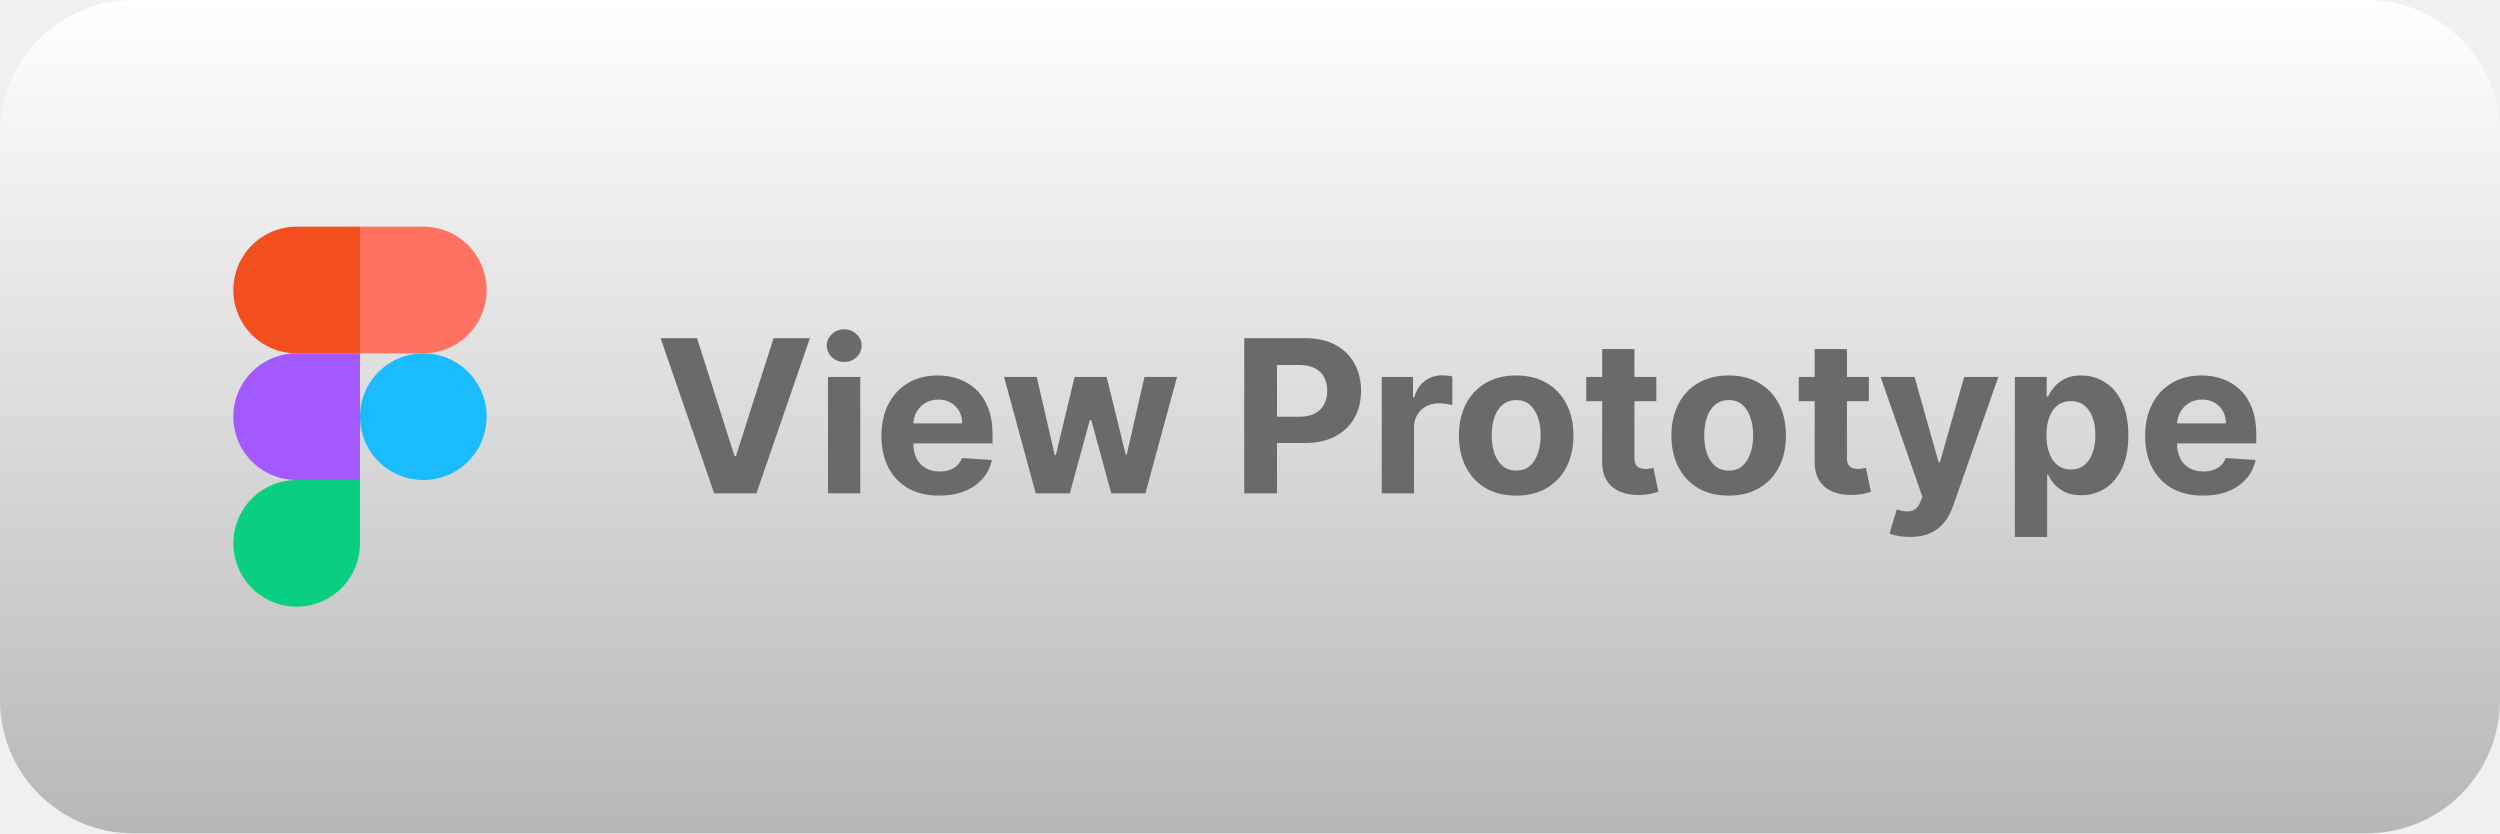
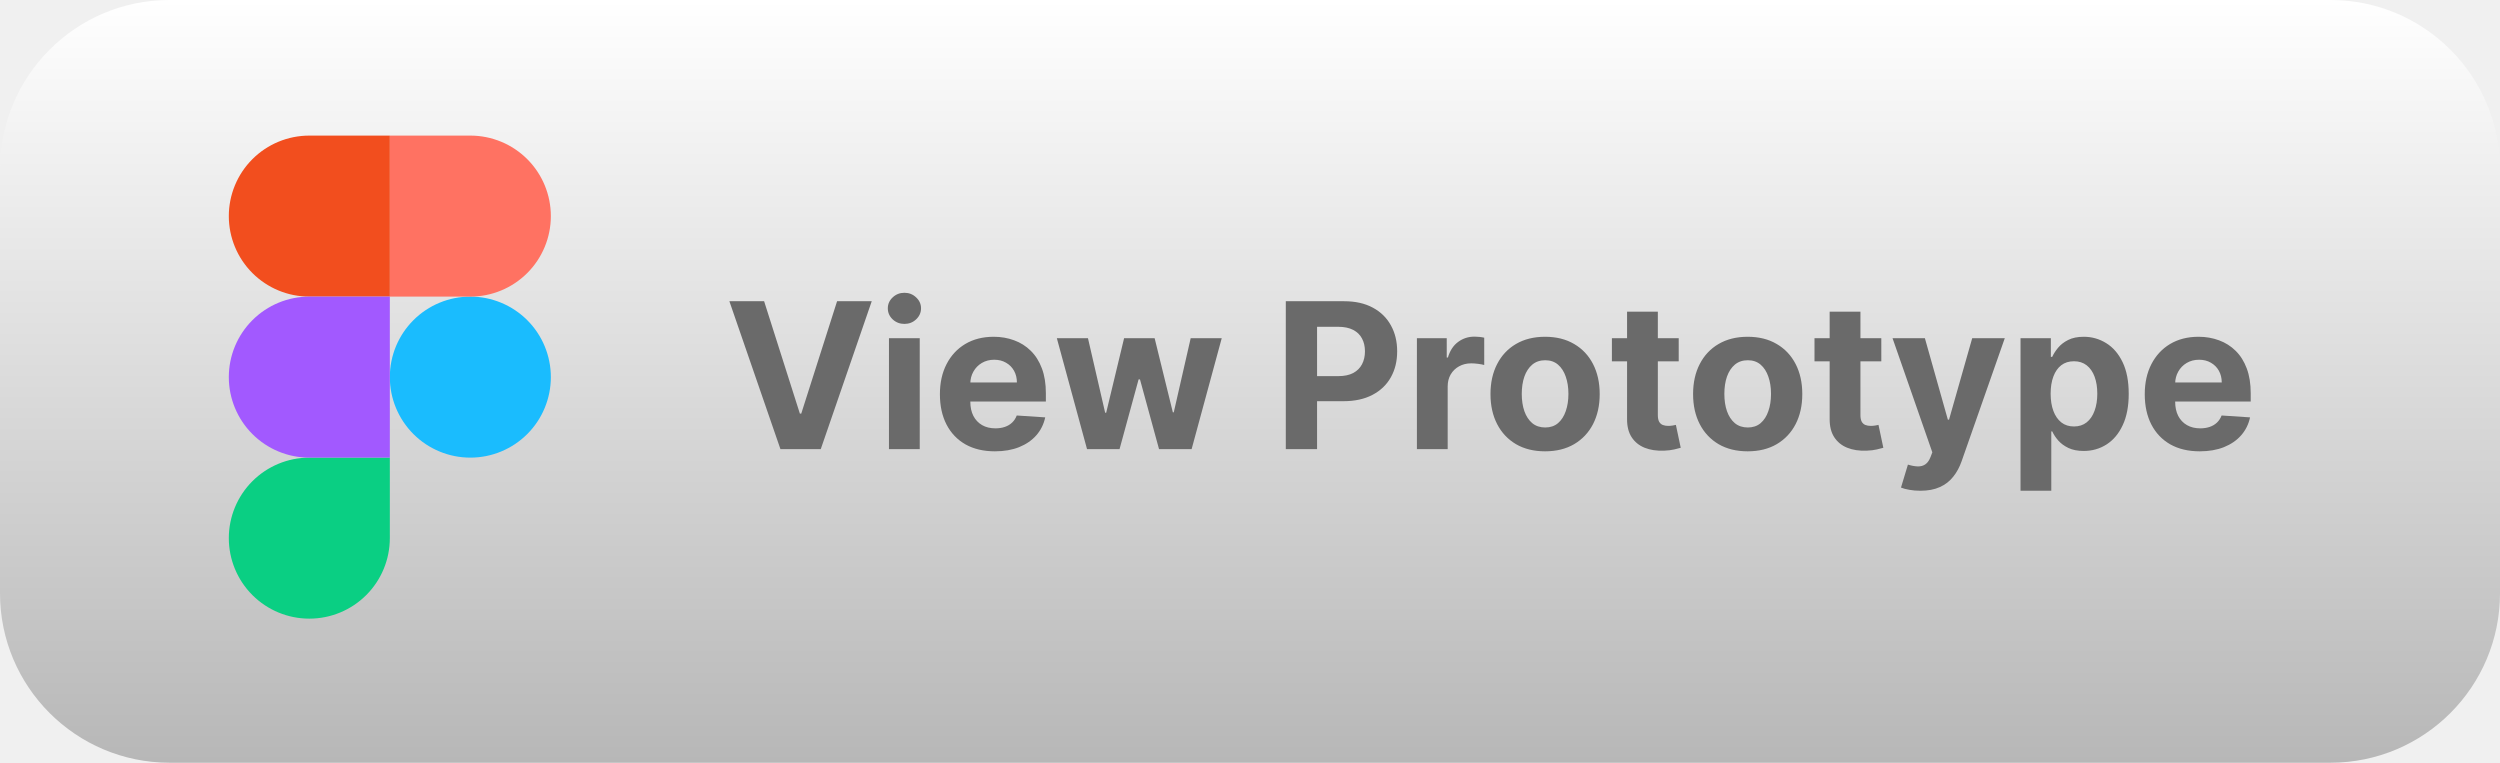
- <svg xmlns="http://www.w3.org/2000/svg" width="375" height="125" viewBox="0 0 375 125" fill="none">
-   <g clip-path="url(#clip0_503_767)">
-     <path d="M0 20C0 8.954 8.954 0 20 0H355C366.046 0 375 8.954 375 20V105C375 116.046 366.046 125 355 125H20C8.954 125 0 116.046 0 105V20Z" fill="url(#paint0_linear_503_767)" />
-     <path d="M104.555 50.727L110.18 68.409H110.396L116.033 50.727H121.487L113.464 74H107.124L99.09 50.727H104.555ZM124.197 74V56.545H129.038V74H124.197ZM126.629 54.295C125.91 54.295 125.292 54.057 124.777 53.58C124.269 53.095 124.016 52.515 124.016 51.841C124.016 51.174 124.269 50.602 124.777 50.125C125.292 49.64 125.91 49.398 126.629 49.398C127.349 49.398 127.963 49.64 128.47 50.125C128.985 50.602 129.243 51.174 129.243 51.841C129.243 52.515 128.985 53.095 128.47 53.58C127.963 54.057 127.349 54.295 126.629 54.295ZM140.871 74.341C139.075 74.341 137.53 73.977 136.234 73.25C134.946 72.515 133.954 71.477 133.257 70.136C132.56 68.788 132.212 67.193 132.212 65.352C132.212 63.557 132.56 61.981 133.257 60.625C133.954 59.269 134.935 58.212 136.2 57.455C137.473 56.697 138.965 56.318 140.678 56.318C141.829 56.318 142.901 56.504 143.893 56.875C144.893 57.239 145.765 57.788 146.507 58.523C147.257 59.258 147.84 60.182 148.257 61.295C148.674 62.401 148.882 63.697 148.882 65.182V66.511H134.143V63.511H144.325C144.325 62.814 144.174 62.197 143.871 61.659C143.568 61.121 143.147 60.701 142.609 60.398C142.079 60.087 141.462 59.932 140.757 59.932C140.022 59.932 139.371 60.102 138.803 60.443C138.242 60.776 137.803 61.227 137.484 61.795C137.166 62.356 137.003 62.981 136.996 63.67V66.523C136.996 67.386 137.155 68.133 137.473 68.761C137.799 69.39 138.257 69.875 138.848 70.216C139.439 70.557 140.14 70.727 140.95 70.727C141.488 70.727 141.981 70.651 142.428 70.5C142.875 70.349 143.257 70.121 143.575 69.818C143.893 69.515 144.136 69.144 144.303 68.704L148.78 69C148.553 70.076 148.087 71.015 147.382 71.818C146.685 72.614 145.784 73.235 144.678 73.682C143.579 74.121 142.31 74.341 140.871 74.341ZM155.359 74L150.609 56.545H155.507L158.212 68.273H158.371L161.189 56.545H165.996L168.859 68.204H169.007L171.666 56.545H176.553L171.814 74H166.689L163.689 63.023H163.473L160.473 74H155.359ZM186.632 74V50.727H195.814C197.579 50.727 199.083 51.064 200.325 51.739C201.568 52.405 202.515 53.333 203.166 54.523C203.825 55.705 204.155 57.068 204.155 58.614C204.155 60.159 203.821 61.523 203.155 62.705C202.488 63.886 201.522 64.807 200.257 65.466C199 66.125 197.477 66.454 195.689 66.454H189.837V62.511H194.893C195.84 62.511 196.621 62.349 197.234 62.023C197.856 61.689 198.318 61.231 198.621 60.648C198.931 60.057 199.087 59.379 199.087 58.614C199.087 57.841 198.931 57.167 198.621 56.591C198.318 56.008 197.856 55.557 197.234 55.239C196.613 54.913 195.825 54.75 194.871 54.75H191.553V74H186.632ZM207.26 74V56.545H211.953V59.591H212.135C212.453 58.508 212.987 57.689 213.737 57.136C214.487 56.576 215.351 56.295 216.328 56.295C216.571 56.295 216.832 56.311 217.112 56.341C217.393 56.371 217.639 56.413 217.851 56.466V60.761C217.624 60.693 217.309 60.633 216.908 60.58C216.506 60.526 216.139 60.5 215.805 60.5C215.093 60.5 214.457 60.655 213.896 60.966C213.343 61.269 212.904 61.693 212.578 62.239C212.26 62.784 212.101 63.413 212.101 64.125V74H207.26ZM227.428 74.341C225.662 74.341 224.136 73.966 222.848 73.216C221.568 72.458 220.579 71.405 219.882 70.057C219.185 68.701 218.837 67.129 218.837 65.341C218.837 63.538 219.185 61.962 219.882 60.614C220.579 59.258 221.568 58.205 222.848 57.455C224.136 56.697 225.662 56.318 227.428 56.318C229.193 56.318 230.715 56.697 231.996 57.455C233.284 58.205 234.276 59.258 234.973 60.614C235.67 61.962 236.018 63.538 236.018 65.341C236.018 67.129 235.67 68.701 234.973 70.057C234.276 71.405 233.284 72.458 231.996 73.216C230.715 73.966 229.193 74.341 227.428 74.341ZM227.45 70.591C228.253 70.591 228.924 70.364 229.462 69.909C230 69.447 230.405 68.818 230.678 68.023C230.958 67.227 231.098 66.322 231.098 65.307C231.098 64.292 230.958 63.386 230.678 62.591C230.405 61.795 230 61.167 229.462 60.705C228.924 60.242 228.253 60.011 227.45 60.011C226.64 60.011 225.958 60.242 225.405 60.705C224.859 61.167 224.446 61.795 224.166 62.591C223.893 63.386 223.757 64.292 223.757 65.307C223.757 66.322 223.893 67.227 224.166 68.023C224.446 68.818 224.859 69.447 225.405 69.909C225.958 70.364 226.64 70.591 227.45 70.591ZM248.45 56.545V60.182H237.939V56.545H248.45ZM240.325 52.364H245.166V68.636C245.166 69.083 245.234 69.432 245.371 69.682C245.507 69.924 245.696 70.095 245.939 70.193C246.189 70.292 246.477 70.341 246.803 70.341C247.03 70.341 247.257 70.322 247.484 70.284C247.712 70.239 247.886 70.204 248.007 70.182L248.768 73.784C248.526 73.86 248.185 73.947 247.746 74.046C247.306 74.151 246.772 74.216 246.143 74.239C244.977 74.284 243.954 74.129 243.075 73.773C242.204 73.417 241.526 72.864 241.041 72.114C240.556 71.364 240.318 70.417 240.325 69.273V52.364ZM259.303 74.341C257.537 74.341 256.011 73.966 254.723 73.216C253.443 72.458 252.454 71.405 251.757 70.057C251.06 68.701 250.712 67.129 250.712 65.341C250.712 63.538 251.06 61.962 251.757 60.614C252.454 59.258 253.443 58.205 254.723 57.455C256.011 56.697 257.537 56.318 259.303 56.318C261.068 56.318 262.59 56.697 263.871 57.455C265.159 58.205 266.151 59.258 266.848 60.614C267.545 61.962 267.893 63.538 267.893 65.341C267.893 67.129 267.545 68.701 266.848 70.057C266.151 71.405 265.159 72.458 263.871 73.216C262.59 73.966 261.068 74.341 259.303 74.341ZM259.325 70.591C260.128 70.591 260.799 70.364 261.337 69.909C261.875 69.447 262.28 68.818 262.553 68.023C262.833 67.227 262.973 66.322 262.973 65.307C262.973 64.292 262.833 63.386 262.553 62.591C262.28 61.795 261.875 61.167 261.337 60.705C260.799 60.242 260.128 60.011 259.325 60.011C258.515 60.011 257.833 60.242 257.28 60.705C256.734 61.167 256.321 61.795 256.041 62.591C255.768 63.386 255.632 64.292 255.632 65.307C255.632 66.322 255.768 67.227 256.041 68.023C256.321 68.818 256.734 69.447 257.28 69.909C257.833 70.364 258.515 70.591 259.325 70.591ZM280.325 56.545V60.182H269.814V56.545H280.325ZM272.2 52.364H277.041V68.636C277.041 69.083 277.109 69.432 277.246 69.682C277.382 69.924 277.571 70.095 277.814 70.193C278.064 70.292 278.352 70.341 278.678 70.341C278.905 70.341 279.132 70.322 279.359 70.284C279.587 70.239 279.761 70.204 279.882 70.182L280.643 73.784C280.401 73.86 280.06 73.947 279.621 74.046C279.181 74.151 278.647 74.216 278.018 74.239C276.852 74.284 275.829 74.129 274.95 73.773C274.079 73.417 273.401 72.864 272.916 72.114C272.431 71.364 272.193 70.417 272.2 69.273V52.364ZM286.467 80.546C285.854 80.546 285.278 80.496 284.74 80.398C284.21 80.307 283.77 80.189 283.422 80.046L284.513 76.432C285.081 76.606 285.592 76.701 286.047 76.716C286.509 76.731 286.907 76.625 287.24 76.398C287.581 76.171 287.857 75.784 288.07 75.239L288.354 74.5L282.092 56.545H287.183L290.797 69.364H290.979L294.626 56.545H299.751L292.967 75.886C292.642 76.826 292.198 77.644 291.638 78.341C291.085 79.046 290.384 79.587 289.536 79.966C288.687 80.352 287.664 80.546 286.467 80.546ZM302.229 80.546V56.545H307.001V59.477H307.217C307.429 59.008 307.736 58.53 308.138 58.045C308.547 57.553 309.077 57.144 309.729 56.818C310.388 56.485 311.206 56.318 312.183 56.318C313.456 56.318 314.63 56.651 315.706 57.318C316.782 57.977 317.642 58.974 318.286 60.307C318.929 61.633 319.251 63.295 319.251 65.296C319.251 67.242 318.937 68.886 318.308 70.227C317.687 71.561 316.839 72.572 315.763 73.261C314.695 73.943 313.498 74.284 312.172 74.284C311.232 74.284 310.433 74.129 309.774 73.818C309.123 73.508 308.589 73.117 308.172 72.648C307.755 72.171 307.437 71.689 307.217 71.204H307.07V80.546H302.229ZM306.967 65.273C306.967 66.311 307.111 67.216 307.399 67.989C307.687 68.761 308.104 69.364 308.649 69.796C309.195 70.22 309.857 70.432 310.638 70.432C311.426 70.432 312.092 70.216 312.638 69.784C313.183 69.345 313.596 68.739 313.876 67.966C314.164 67.186 314.308 66.288 314.308 65.273C314.308 64.265 314.168 63.379 313.888 62.614C313.607 61.849 313.195 61.25 312.649 60.818C312.104 60.386 311.433 60.17 310.638 60.17C309.85 60.17 309.183 60.379 308.638 60.795C308.1 61.212 307.687 61.803 307.399 62.568C307.111 63.333 306.967 64.235 306.967 65.273ZM330.433 74.341C328.638 74.341 327.092 73.977 325.797 73.25C324.509 72.515 323.517 71.477 322.82 70.136C322.123 68.788 321.774 67.193 321.774 65.352C321.774 63.557 322.123 61.981 322.82 60.625C323.517 59.269 324.498 58.212 325.763 57.455C327.036 56.697 328.528 56.318 330.24 56.318C331.392 56.318 332.464 56.504 333.456 56.875C334.456 57.239 335.327 57.788 336.07 58.523C336.82 59.258 337.403 60.182 337.82 61.295C338.236 62.401 338.445 63.697 338.445 65.182V66.511H323.706V63.511H333.888C333.888 62.814 333.736 62.197 333.433 61.659C333.13 61.121 332.71 60.701 332.172 60.398C331.642 60.087 331.024 59.932 330.32 59.932C329.585 59.932 328.933 60.102 328.365 60.443C327.804 60.776 327.365 61.227 327.047 61.795C326.729 62.356 326.566 62.981 326.558 63.67V66.523C326.558 67.386 326.717 68.133 327.036 68.761C327.361 69.39 327.82 69.875 328.411 70.216C329.001 70.557 329.702 70.727 330.513 70.727C331.051 70.727 331.543 70.651 331.99 70.5C332.437 70.349 332.82 70.121 333.138 69.818C333.456 69.515 333.698 69.144 333.865 68.704L338.342 69C338.115 70.076 337.649 71.015 336.945 71.818C336.248 72.614 335.346 73.235 334.24 73.682C333.142 74.121 331.873 74.341 330.433 74.341Z" fill="#6A6A6A" />
-     <path d="M54 62.5C54 59.98 55.001 57.564 56.782 55.782C58.564 54.001 60.98 53 63.5 53C66.02 53 68.436 54.001 70.218 55.782C71.999 57.564 73 59.98 73 62.5C73 65.02 71.999 67.436 70.218 69.218C68.436 70.999 66.02 72 63.5 72C60.98 72 58.564 70.999 56.782 69.218C55.001 67.436 54 65.02 54 62.5V62.5Z" fill="#1ABCFE" />
-     <path d="M35 81.5C35 78.98 36.001 76.564 37.782 74.782C39.564 73.001 41.98 72 44.5 72H54V81.5C54 84.02 52.999 86.436 51.218 88.218C49.436 89.999 47.02 91 44.5 91C41.98 91 39.564 89.999 37.782 88.218C36.001 86.436 35 84.02 35 81.5V81.5Z" fill="#0ACF83" />
-     <path d="M54 34V53H63.5C66.02 53 68.436 51.999 70.218 50.218C71.999 48.436 73 46.02 73 43.5C73 40.98 71.999 38.564 70.218 36.782C68.436 35.001 66.02 34 63.5 34H54Z" fill="#FF7262" />
-     <path d="M35 43.5C35 46.02 36.001 48.436 37.782 50.218C39.564 51.999 41.98 53 44.5 53H54V34H44.5C41.98 34 39.564 35.001 37.782 36.782C36.001 38.564 35 40.98 35 43.5V43.5Z" fill="#F24E1E" />
-     <path d="M35 62.5C35 65.02 36.001 67.436 37.782 69.218C39.564 70.999 41.98 72 44.5 72H54V53H44.5C41.98 53 39.564 54.001 37.782 55.782C36.001 57.564 35 59.98 35 62.5V62.5Z" fill="#A259FF" />
+ <svg xmlns="http://www.w3.org/2000/svg" width="295" height="90" viewBox="0 0 295 90" fill="none">
+   <g clip-path="url(#clip0_503_777)">
+     <path d="M0 20C0 8.954 8.954 0 20 0H275C286.046 0 295 8.954 295 20V70C295 81.046 286.046 90 275 90H20C8.954 90 0 81.046 0 70V20Z" fill="url(#paint0_linear_503_777)" />
+     <path d="M90.166 35.545L94.385 48.807H94.547L98.775 35.545H102.865L96.848 53H92.093L86.067 35.545H90.166ZM104.898 53V39.909H108.529V53H104.898ZM106.722 38.222C106.182 38.222 105.719 38.043 105.333 37.685C104.952 37.321 104.762 36.886 104.762 36.381C104.762 35.881 104.952 35.452 105.333 35.094C105.719 34.73 106.182 34.548 106.722 34.548C107.262 34.548 107.722 34.73 108.103 35.094C108.489 35.452 108.682 35.881 108.682 36.381C108.682 36.886 108.489 37.321 108.103 37.685C107.722 38.043 107.262 38.222 106.722 38.222ZM117.403 53.256C116.056 53.256 114.897 52.983 113.926 52.438C112.96 51.886 112.216 51.108 111.693 50.102C111.17 49.091 110.909 47.895 110.909 46.514C110.909 45.168 111.17 43.986 111.693 42.969C112.216 41.952 112.951 41.159 113.9 40.591C114.855 40.023 115.974 39.739 117.258 39.739C118.122 39.739 118.926 39.878 119.67 40.156C120.42 40.429 121.074 40.841 121.63 41.392C122.193 41.943 122.63 42.636 122.943 43.472C123.255 44.301 123.412 45.273 123.412 46.386V47.383H112.358V45.133H119.994C119.994 44.611 119.88 44.148 119.653 43.744C119.426 43.341 119.11 43.026 118.707 42.798C118.309 42.565 117.846 42.449 117.318 42.449C116.767 42.449 116.278 42.577 115.852 42.832C115.431 43.082 115.102 43.42 114.863 43.847C114.625 44.267 114.502 44.736 114.497 45.253V47.392C114.497 48.04 114.616 48.599 114.855 49.071C115.099 49.543 115.443 49.906 115.886 50.162C116.329 50.418 116.855 50.545 117.463 50.545C117.866 50.545 118.235 50.489 118.571 50.375C118.906 50.261 119.193 50.091 119.431 49.864C119.67 49.636 119.852 49.358 119.977 49.028L123.335 49.25C123.164 50.057 122.815 50.761 122.287 51.364C121.764 51.96 121.088 52.426 120.258 52.761C119.434 53.091 118.483 53.256 117.403 53.256ZM128.27 53L124.707 39.909H128.38L130.409 48.705H130.528L132.642 39.909H136.247L138.395 48.653H138.505L140.5 39.909H144.164L140.61 53H136.767L134.517 44.767H134.355L132.105 53H128.27ZM151.724 53V35.545H158.61C159.934 35.545 161.062 35.798 161.994 36.304C162.926 36.804 163.636 37.5 164.125 38.392C164.619 39.278 164.866 40.301 164.866 41.46C164.866 42.619 164.616 43.642 164.116 44.528C163.616 45.415 162.892 46.105 161.943 46.599C161 47.094 159.858 47.341 158.517 47.341H154.127V44.383H157.92C158.63 44.383 159.216 44.261 159.676 44.017C160.142 43.767 160.488 43.423 160.716 42.986C160.949 42.543 161.065 42.034 161.065 41.46C161.065 40.881 160.949 40.375 160.716 39.943C160.488 39.506 160.142 39.168 159.676 38.929C159.21 38.685 158.619 38.562 157.903 38.562H155.414V53H151.724ZM167.195 53V39.909H170.715V42.193H170.851C171.09 41.381 171.49 40.767 172.053 40.352C172.615 39.932 173.263 39.722 173.996 39.722C174.178 39.722 174.374 39.733 174.584 39.756C174.794 39.778 174.979 39.81 175.138 39.849V43.071C174.968 43.02 174.732 42.974 174.431 42.935C174.13 42.895 173.854 42.875 173.604 42.875C173.07 42.875 172.593 42.992 172.172 43.224C171.757 43.452 171.428 43.77 171.184 44.179C170.945 44.588 170.826 45.06 170.826 45.594V53H167.195ZM182.321 53.256C180.997 53.256 179.852 52.974 178.886 52.412C177.926 51.844 177.184 51.054 176.662 50.043C176.139 49.026 175.877 47.847 175.877 46.506C175.877 45.153 176.139 43.972 176.662 42.96C177.184 41.943 177.926 41.153 178.886 40.591C179.852 40.023 180.997 39.739 182.321 39.739C183.645 39.739 184.787 40.023 185.747 40.591C186.713 41.153 187.457 41.943 187.98 42.96C188.502 43.972 188.764 45.153 188.764 46.506C188.764 47.847 188.502 49.026 187.98 50.043C187.457 51.054 186.713 51.844 185.747 52.412C184.787 52.974 183.645 53.256 182.321 53.256ZM182.338 50.443C182.94 50.443 183.443 50.273 183.846 49.932C184.25 49.585 184.554 49.114 184.758 48.517C184.968 47.92 185.074 47.242 185.074 46.48C185.074 45.719 184.968 45.04 184.758 44.443C184.554 43.847 184.25 43.375 183.846 43.028C183.443 42.682 182.94 42.508 182.338 42.508C181.73 42.508 181.218 42.682 180.804 43.028C180.395 43.375 180.085 43.847 179.875 44.443C179.67 45.04 179.568 45.719 179.568 46.48C179.568 47.242 179.67 47.92 179.875 48.517C180.085 49.114 180.395 49.585 180.804 49.932C181.218 50.273 181.73 50.443 182.338 50.443ZM198.088 39.909V42.636H190.204V39.909H198.088ZM191.994 36.773H195.625V48.977C195.625 49.312 195.676 49.574 195.778 49.761C195.88 49.943 196.022 50.071 196.204 50.145C196.392 50.219 196.608 50.256 196.852 50.256C197.022 50.256 197.193 50.242 197.363 50.213C197.534 50.179 197.664 50.153 197.755 50.136L198.326 52.838C198.145 52.895 197.889 52.96 197.559 53.034C197.23 53.114 196.829 53.162 196.358 53.179C195.483 53.213 194.716 53.097 194.056 52.83C193.403 52.562 192.895 52.148 192.531 51.585C192.167 51.023 191.988 50.312 191.994 49.455V36.773ZM206.227 53.256C204.903 53.256 203.758 52.974 202.792 52.412C201.832 51.844 201.091 51.054 200.568 50.043C200.045 49.026 199.784 47.847 199.784 46.506C199.784 45.153 200.045 43.972 200.568 42.96C201.091 41.943 201.832 41.153 202.792 40.591C203.758 40.023 204.903 39.739 206.227 39.739C207.551 39.739 208.693 40.023 209.653 40.591C210.619 41.153 211.363 41.943 211.886 42.96C212.409 43.972 212.67 45.153 212.67 46.506C212.67 47.847 212.409 49.026 211.886 50.043C211.363 51.054 210.619 51.844 209.653 52.412C208.693 52.974 207.551 53.256 206.227 53.256ZM206.244 50.443C206.846 50.443 207.349 50.273 207.752 49.932C208.156 49.585 208.46 49.114 208.664 48.517C208.875 47.92 208.98 47.242 208.98 46.48C208.98 45.719 208.875 45.04 208.664 44.443C208.46 43.847 208.156 43.375 207.752 43.028C207.349 42.682 206.846 42.508 206.244 42.508C205.636 42.508 205.125 42.682 204.71 43.028C204.301 43.375 203.991 43.847 203.781 44.443C203.576 45.04 203.474 45.719 203.474 46.48C203.474 47.242 203.576 47.92 203.781 48.517C203.991 49.114 204.301 49.585 204.71 49.932C205.125 50.273 205.636 50.443 206.244 50.443ZM221.994 39.909V42.636H214.11V39.909H221.994ZM215.9 36.773H219.531V48.977C219.531 49.312 219.582 49.574 219.684 49.761C219.787 49.943 219.929 50.071 220.11 50.145C220.298 50.219 220.514 50.256 220.758 50.256C220.929 50.256 221.099 50.242 221.27 50.213C221.44 50.179 221.571 50.153 221.662 50.136L222.233 52.838C222.051 52.895 221.795 52.96 221.466 53.034C221.136 53.114 220.735 53.162 220.264 53.179C219.389 53.213 218.622 53.097 217.963 52.83C217.309 52.562 216.801 52.148 216.437 51.585C216.074 51.023 215.895 50.312 215.9 49.455V36.773ZM226.6 57.909C226.14 57.909 225.708 57.872 225.305 57.798C224.907 57.73 224.578 57.642 224.316 57.534L225.135 54.824C225.561 54.955 225.944 55.026 226.285 55.037C226.632 55.048 226.93 54.969 227.18 54.798C227.436 54.628 227.643 54.338 227.802 53.929L228.015 53.375L223.319 39.909H227.137L229.848 49.523H229.984L232.72 39.909H236.564L231.475 54.415C231.231 55.119 230.899 55.733 230.478 56.256C230.064 56.784 229.538 57.19 228.902 57.474C228.265 57.764 227.498 57.909 226.6 57.909ZM238.422 57.909V39.909H242.001V42.108H242.163C242.322 41.756 242.552 41.398 242.853 41.034C243.16 40.665 243.558 40.358 244.047 40.114C244.541 39.864 245.154 39.739 245.887 39.739C246.842 39.739 247.723 39.989 248.529 40.489C249.336 40.983 249.981 41.73 250.464 42.73C250.947 43.724 251.189 44.972 251.189 46.472C251.189 47.932 250.953 49.165 250.481 50.17C250.015 51.17 249.379 51.929 248.572 52.446C247.771 52.957 246.873 53.213 245.879 53.213C245.174 53.213 244.575 53.097 244.081 52.864C243.592 52.631 243.191 52.338 242.879 51.986C242.566 51.628 242.328 51.267 242.163 50.903H242.052V57.909H238.422ZM241.975 46.455C241.975 47.233 242.083 47.912 242.299 48.492C242.515 49.071 242.828 49.523 243.237 49.847C243.646 50.165 244.143 50.324 244.728 50.324C245.319 50.324 245.819 50.162 246.228 49.838C246.637 49.508 246.947 49.054 247.157 48.474C247.373 47.889 247.481 47.216 247.481 46.455C247.481 45.699 247.376 45.034 247.166 44.46C246.956 43.886 246.646 43.438 246.237 43.114C245.828 42.79 245.325 42.628 244.728 42.628C244.137 42.628 243.637 42.784 243.228 43.097C242.825 43.409 242.515 43.852 242.299 44.426C242.083 45 241.975 45.676 241.975 46.455ZM259.575 53.256C258.228 53.256 257.069 52.983 256.098 52.438C255.132 51.886 254.387 51.108 253.865 50.102C253.342 49.091 253.081 47.895 253.081 46.514C253.081 45.168 253.342 43.986 253.865 42.969C254.387 41.952 255.123 41.159 256.072 40.591C257.027 40.023 258.146 39.739 259.43 39.739C260.294 39.739 261.098 39.878 261.842 40.156C262.592 40.429 263.245 40.841 263.802 41.392C264.365 41.943 264.802 42.636 265.115 43.472C265.427 44.301 265.583 45.273 265.583 46.386V47.383H254.529V45.133H262.166C262.166 44.611 262.052 44.148 261.825 43.744C261.598 43.341 261.282 43.026 260.879 42.798C260.481 42.565 260.018 42.449 259.49 42.449C258.939 42.449 258.45 42.577 258.024 42.832C257.603 43.082 257.274 43.42 257.035 43.847C256.797 44.267 256.674 44.736 256.669 45.253V47.392C256.669 48.04 256.788 48.599 257.027 49.071C257.271 49.543 257.615 49.906 258.058 50.162C258.501 50.418 259.027 50.545 259.635 50.545C260.038 50.545 260.407 50.489 260.743 50.375C261.078 50.261 261.365 50.091 261.603 49.864C261.842 49.636 262.024 49.358 262.149 49.028L265.507 49.25C265.336 50.057 264.987 50.761 264.458 51.364C263.936 51.96 263.26 52.426 262.43 52.761C261.606 53.091 260.654 53.256 259.575 53.256Z" fill="#6A6A6A" />
+     <path d="M46 44.5C46 41.98 47.001 39.564 48.782 37.782C50.564 36.001 52.98 35 55.5 35C58.02 35 60.436 36.001 62.218 37.782C63.999 39.564 65 41.98 65 44.5C65 47.02 63.999 49.436 62.218 51.218C60.436 52.999 58.02 54 55.5 54C52.98 54 50.564 52.999 48.782 51.218C47.001 49.436 46 47.02 46 44.5V44.5Z" fill="#1ABCFE" />
+     <path d="M27 63.5C27 60.98 28.001 58.564 29.782 56.782C31.564 55.001 33.98 54 36.5 54H46V63.5C46 66.02 44.999 68.436 43.218 70.218C41.436 71.999 39.02 73 36.5 73C33.98 73 31.564 71.999 29.782 70.218C28.001 68.436 27 66.02 27 63.5V63.5Z" fill="#0ACF83" />
+     <path d="M46 16V35H55.5C58.02 35 60.436 33.999 62.218 32.218C63.999 30.436 65 28.02 65 25.5C65 22.98 63.999 20.564 62.218 18.782C60.436 17.001 58.02 16 55.5 16H46Z" fill="#FF7262" />
+     <path d="M27 25.5C27 28.02 28.001 30.436 29.782 32.218C31.564 33.999 33.98 35 36.5 35H46V16H36.5C33.98 16 31.564 17.001 29.782 18.782C28.001 20.564 27 22.98 27 25.5V25.5Z" fill="#F24E1E" />
+     <path d="M27 44.5C27 47.02 28.001 49.436 29.782 51.218C31.564 52.999 33.98 54 36.5 54H46V35H36.5C33.98 35 31.564 36.001 29.782 37.782C28.001 39.564 27 41.98 27 44.5V44.5Z" fill="#A259FF" />
  </g>
  <defs>
-     <linearGradient id="paint0_linear_503_767" x1="187.5" y1="0" x2="187.5" y2="125" gradientUnits="userSpaceOnUse">
+     <linearGradient id="paint0_linear_503_777" x1="147.5" y1="0" x2="147.5" y2="90" gradientUnits="userSpaceOnUse">
      <stop stop-color="white" />
      <stop offset="1" stop-color="#B7B7B7" />
    </linearGradient>
-     <clipPath id="clip0_503_767">
-       <rect width="375" height="125" fill="white" />
+     <clipPath id="clip0_503_777">
+       <rect width="295" height="90" fill="white" />
    </clipPath>
  </defs>
</svg>
